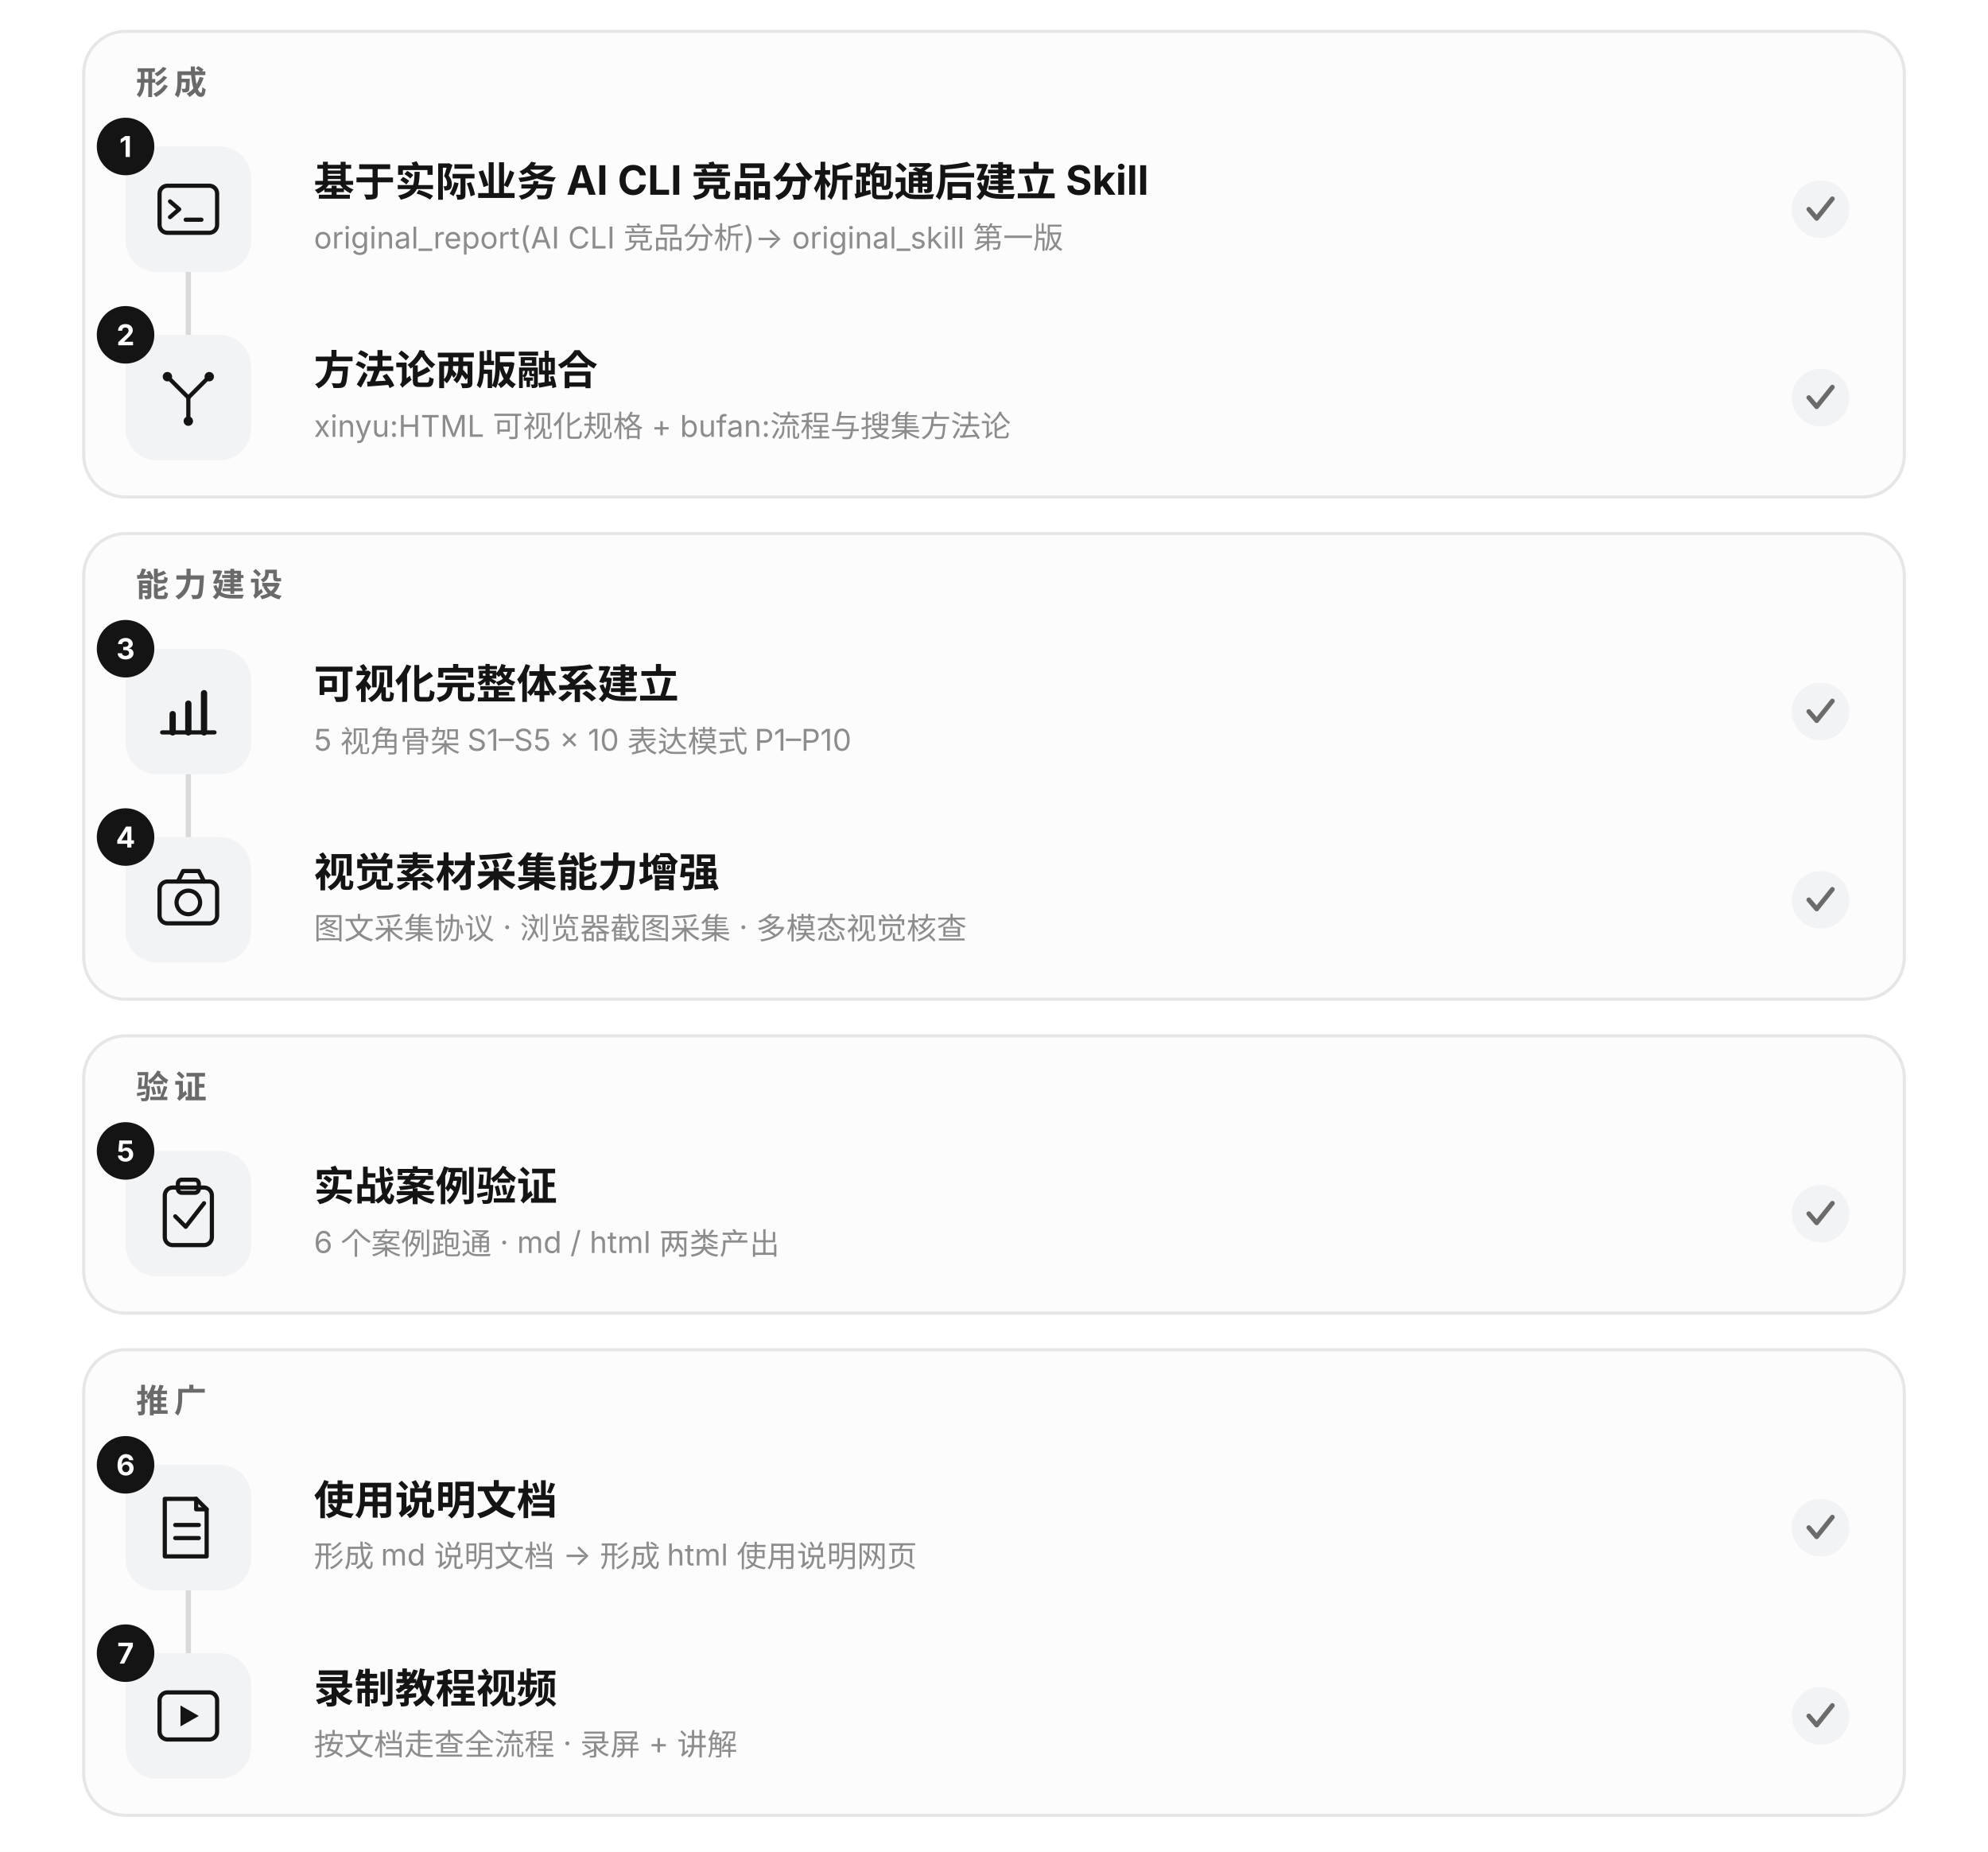
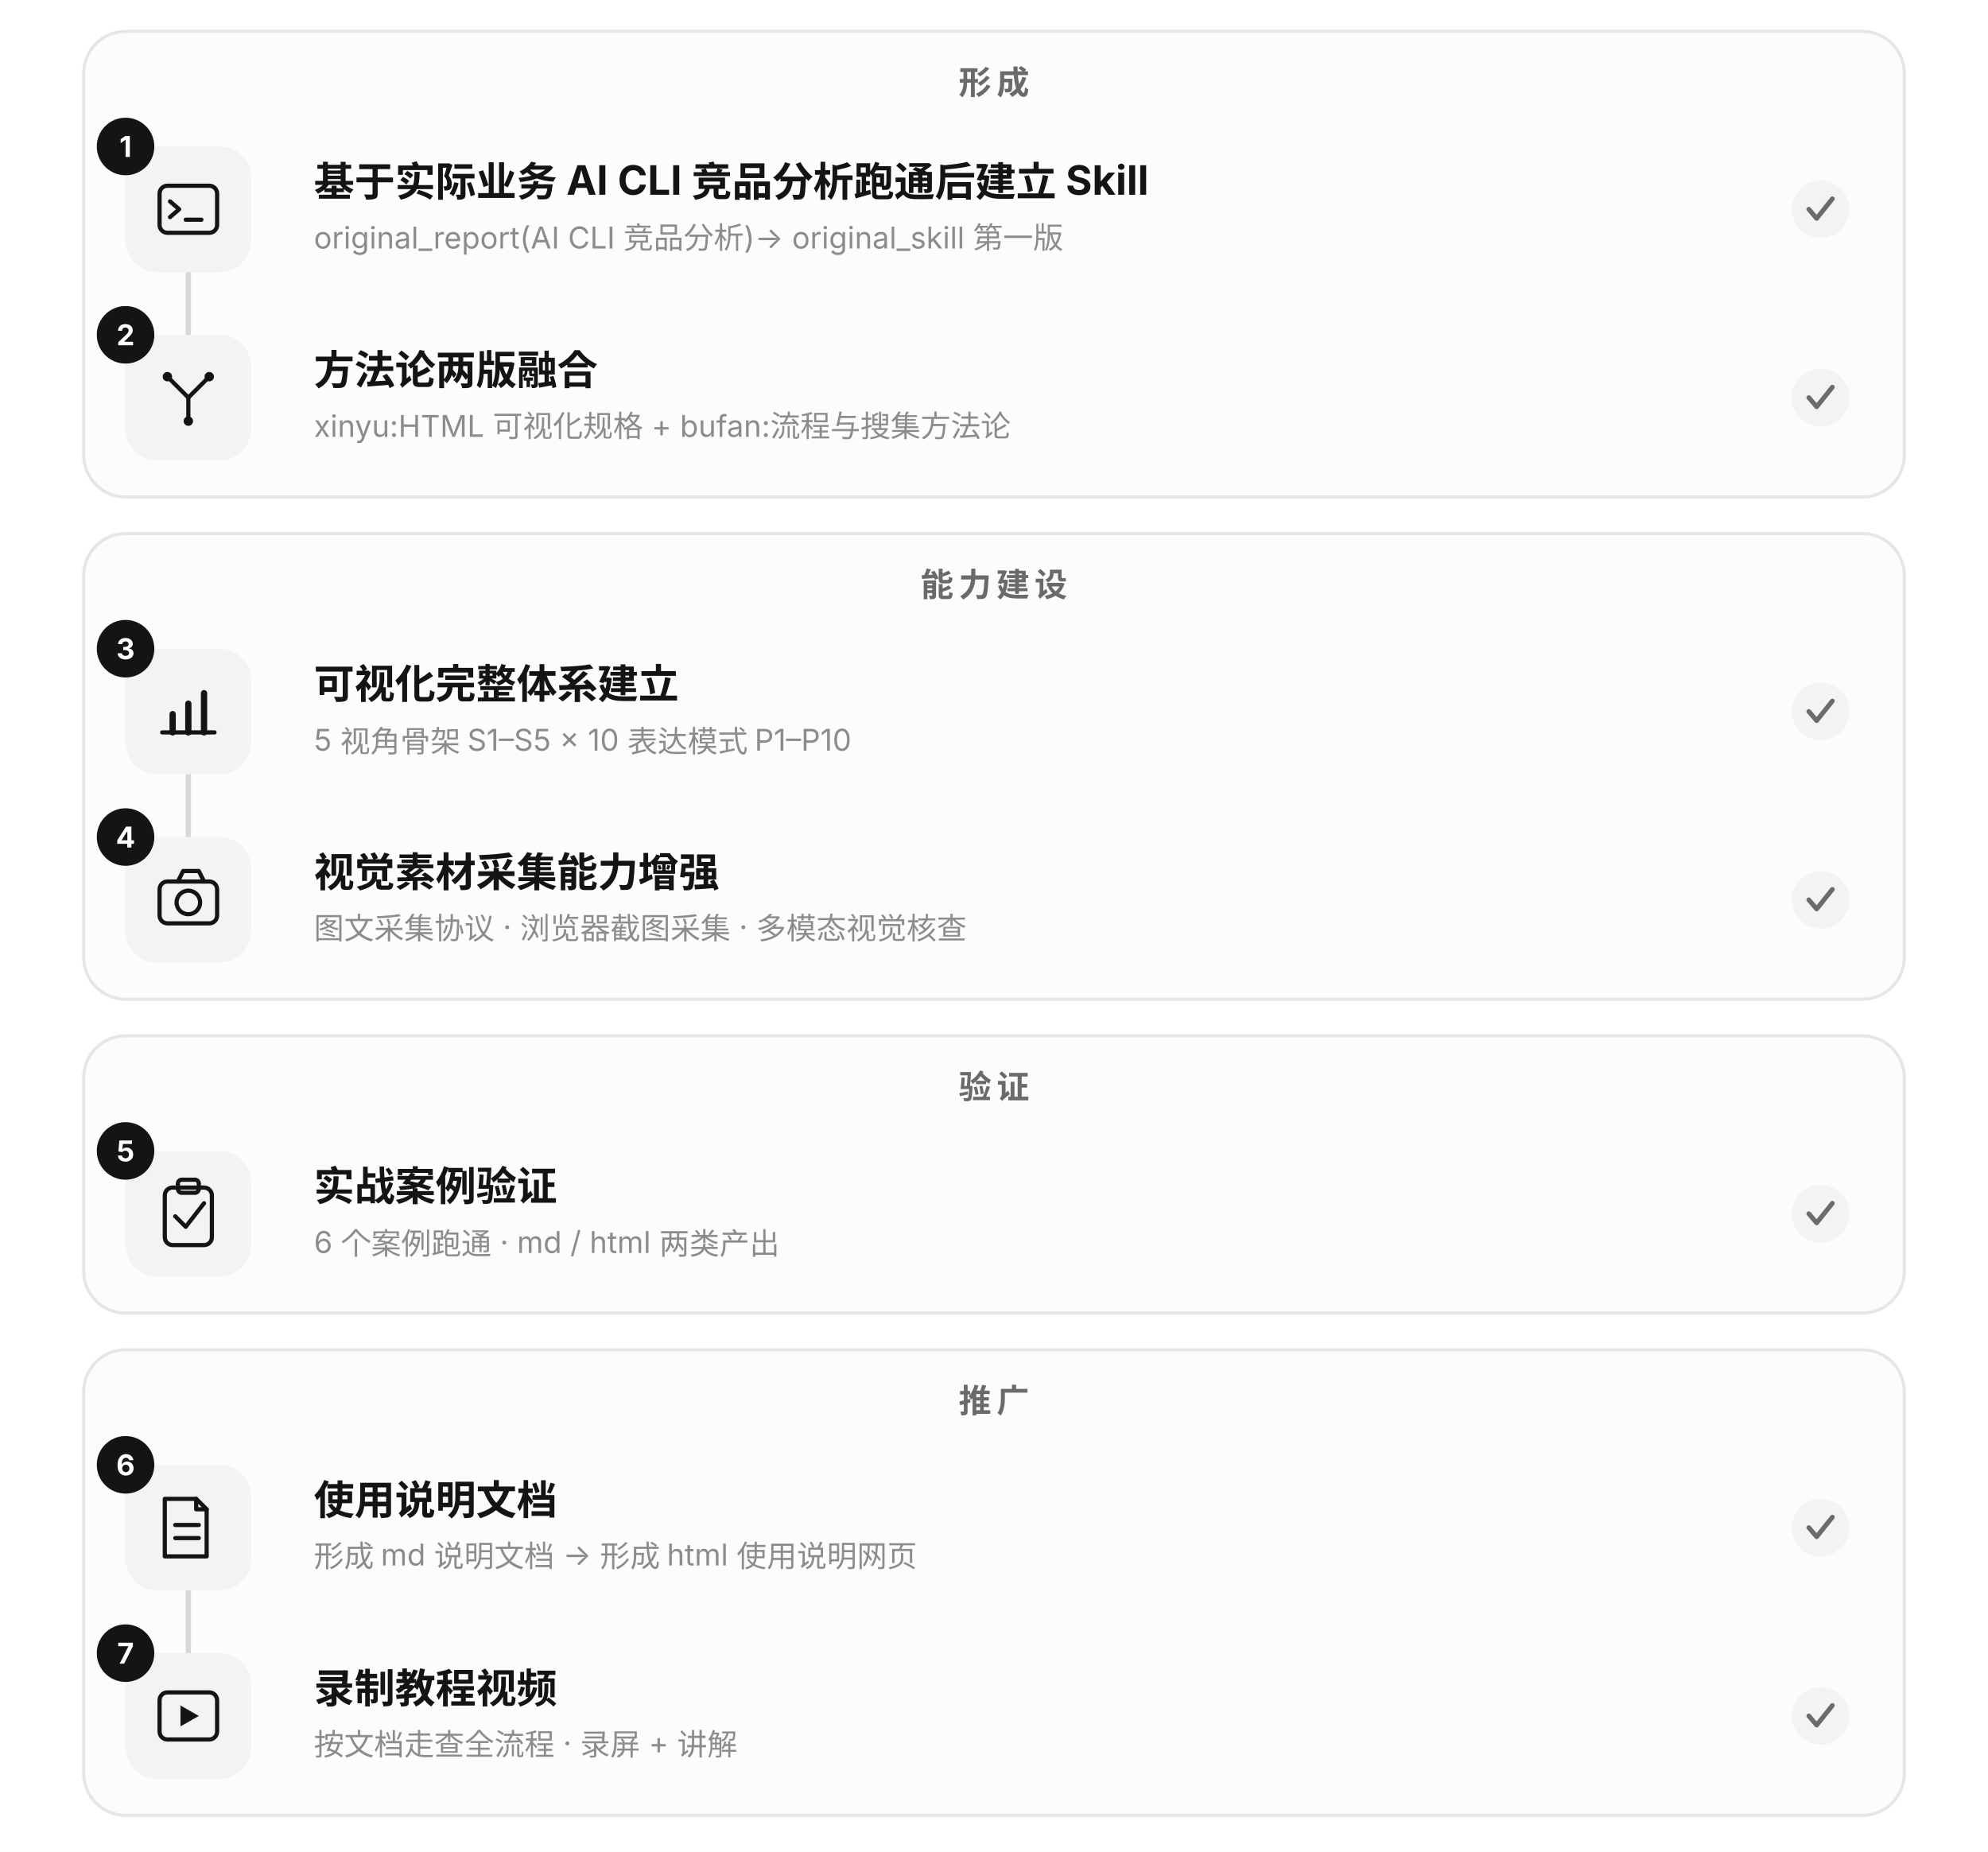
<svg xmlns="http://www.w3.org/2000/svg" width="760" height="708" viewBox="0 0 760 708" font-family="'Inter','Segoe UI','PingFang SC','Microsoft YaHei',sans-serif">
  <rect width="760" height="708" fill="#FFFFFF" />
  <g fill="#FCFCFD" stroke="#E6E6E6" stroke-width="1.2">
    <rect x="32" y="12" width="696" height="178" rx="16" />
    <rect x="32" y="204" width="696" height="178" rx="16" />
    <rect x="32" y="396" width="696" height="106" rx="16" />
    <rect x="32" y="516" width="696" height="178" rx="16" />
  </g>
-   <g fill="#6A6A6A" font-size="12.5" font-weight="700" letter-spacing="2">
-     <text x="52" y="36">形成</text>
-     <text x="52" y="228">能力建设</text>
-     <text x="52" y="420">验证</text>
-     <text x="52" y="540">推广</text>
+   <g fill="#6A6A6A" font-size="12.5" font-weight="700" letter-spacing="2" text-anchor="middle">
+     <text x="380" y="36">形成</text>
+     <text x="380" y="228">能力建设</text>
+     <text x="380" y="420">验证</text>
+     <text x="380" y="540">推广</text>
  </g>
  <g stroke="#D9D9D9" stroke-width="2" stroke-linecap="round">
    <line x1="72" y1="104" x2="72" y2="128" />
    <line x1="72" y1="296" x2="72" y2="320" />
    <line x1="72" y1="608" x2="72" y2="632" />
  </g>
  <rect x="48" y="56" width="48" height="48" rx="12" fill="#F2F3F5" />
  <g transform="translate(72,80)" stroke="#141414" stroke-width="1.6" fill="none" stroke-linecap="round" stroke-linejoin="round">
    <rect x="-11" y="-9" width="22" height="18" rx="3" />
    <polyline points="-7,-3 -3.5,0 -7,3" />
    <line x1="-1" y1="4" x2="5" y2="4" />
  </g>
  <circle cx="48" cy="56" r="11" fill="#141414" />
  <text x="48" y="60" fill="#FFFFFF" font-size="11" font-weight="700" text-anchor="middle">1</text>
  <text x="120" y="75" fill="#141414" font-size="15.5" font-weight="700">基于实际业务 AI CLI 竞品分析跑通后建立 Skill</text>
  <text x="120" y="95" fill="#8C8C8C" font-size="11.5">original_report(AI CLI 竞品分析)→ original_skill 第一版</text>
  <g transform="translate(696,80)">
    <circle r="11" fill="#F2F3F5" />
    <polyline points="-4.5,0 -1.5,3.5 4.5,-4" fill="none" stroke="#6B6B6B" stroke-width="1.8" stroke-linecap="round" stroke-linejoin="round" />
  </g>
  <rect x="48" y="128" width="48" height="48" rx="12" fill="#F2F3F5" />
  <g transform="translate(72,152)" stroke="#141414" stroke-width="1.6" fill="none" stroke-linecap="round" stroke-linejoin="round">
    <line x1="-8" y1="-8" x2="0" y2="0" />
    <line x1="8" y1="-8" x2="0" y2="0" />
    <line x1="0" y1="0" x2="0" y2="9" />
    <circle cx="-8" cy="-8" r="1.8" fill="#141414" stroke="none" />
    <circle cx="8" cy="-8" r="1.8" fill="#141414" stroke="none" />
    <circle cx="0" cy="9" r="1.8" fill="#141414" stroke="none" />
  </g>
  <circle cx="48" cy="128" r="11" fill="#141414" />
  <text x="48" y="132" fill="#FFFFFF" font-size="11" font-weight="700" text-anchor="middle">2</text>
  <text x="120" y="147" fill="#141414" font-size="15.5" font-weight="700">方法论两版融合</text>
  <text x="120" y="167" fill="#8C8C8C" font-size="11.5">xinyu:HTML 可视化规格 + bufan:流程与搜集方法论</text>
  <g transform="translate(696,152)">
    <circle r="11" fill="#F2F3F5" />
    <polyline points="-4.5,0 -1.5,3.5 4.5,-4" fill="none" stroke="#6B6B6B" stroke-width="1.8" stroke-linecap="round" stroke-linejoin="round" />
  </g>
  <rect x="48" y="248" width="48" height="48" rx="12" fill="#F2F3F5" />
  <g transform="translate(72,272)" stroke="#141414" stroke-width="1.6" fill="none" stroke-linecap="round" stroke-linejoin="round">
    <line x1="-10" y1="8" x2="10" y2="8" />
    <line x1="-6" y1="8" x2="-6" y2="1" stroke-width="2.4" />
    <line x1="0" y1="8" x2="0" y2="-3" stroke-width="2.4" />
    <line x1="6" y1="8" x2="6" y2="-7" stroke-width="2.4" />
  </g>
  <circle cx="48" cy="248" r="11" fill="#141414" />
  <text x="48" y="252" fill="#FFFFFF" font-size="11" font-weight="700" text-anchor="middle">3</text>
  <text x="120" y="267" fill="#141414" font-size="15.5" font-weight="700">可视化完整体系建立</text>
  <text x="120" y="287" fill="#8C8C8C" font-size="11.5">5 视角骨架 S1–S5 × 10 表达模式 P1–P10</text>
  <g transform="translate(696,272)">
    <circle r="11" fill="#F2F3F5" />
    <polyline points="-4.5,0 -1.5,3.5 4.5,-4" fill="none" stroke="#6B6B6B" stroke-width="1.8" stroke-linecap="round" stroke-linejoin="round" />
  </g>
  <rect x="48" y="320" width="48" height="48" rx="12" fill="#F2F3F5" />
  <g transform="translate(72,344)" stroke="#141414" stroke-width="1.6" fill="none" stroke-linecap="round" stroke-linejoin="round">
    <polyline points="-4,-7 -2,-11 4,-11 6,-7" />
    <rect x="-11" y="-7" width="22" height="16" rx="3" />
    <circle cx="0" cy="1" r="4.5" />
  </g>
  <circle cx="48" cy="320" r="11" fill="#141414" />
  <text x="48" y="324" fill="#FFFFFF" font-size="11" font-weight="700" text-anchor="middle">4</text>
  <text x="120" y="339" fill="#141414" font-size="15.5" font-weight="700">视觉素材采集能力增强</text>
  <text x="120" y="359" fill="#8C8C8C" font-size="11.5">图文采集协议 · 浏览器截图采集 · 多模态视觉核查</text>
  <g transform="translate(696,344)">
    <circle r="11" fill="#F2F3F5" />
    <polyline points="-4.5,0 -1.5,3.5 4.5,-4" fill="none" stroke="#6B6B6B" stroke-width="1.8" stroke-linecap="round" stroke-linejoin="round" />
  </g>
  <rect x="48" y="440" width="48" height="48" rx="12" fill="#F2F3F5" />
  <g transform="translate(72,464)" stroke="#141414" stroke-width="1.6" fill="none" stroke-linecap="round" stroke-linejoin="round">
    <rect x="-9" y="-10" width="18" height="22" rx="3" />
    <rect x="-4" y="-13" width="8" height="5" rx="1.5" />
    <polyline points="-5,1 -1,5 6,-4" />
  </g>
  <circle cx="48" cy="440" r="11" fill="#141414" />
  <text x="48" y="444" fill="#FFFFFF" font-size="11" font-weight="700" text-anchor="middle">5</text>
  <text x="120" y="459" fill="#141414" font-size="15.5" font-weight="700">实战案例验证</text>
  <text x="120" y="479" fill="#8C8C8C" font-size="11.5">6 个案例跑通 · md / html 两类产出</text>
  <g transform="translate(696,464)">
    <circle r="11" fill="#F2F3F5" />
    <polyline points="-4.5,0 -1.5,3.5 4.5,-4" fill="none" stroke="#6B6B6B" stroke-width="1.8" stroke-linecap="round" stroke-linejoin="round" />
  </g>
  <rect x="48" y="560" width="48" height="48" rx="12" fill="#F2F3F5" />
  <g transform="translate(72,584)" stroke="#141414" stroke-width="1.6" fill="none" stroke-linecap="round" stroke-linejoin="round">
    <path d="M-9,-11 L3,-11 L7,-7 L7,11 L-9,11 Z" />
    <polyline points="3,-11 3,-7 7,-7" />
    <line x1="-5" y1="-1" x2="4" y2="-1" />
    <line x1="-5" y1="4" x2="4" y2="4" />
  </g>
  <circle cx="48" cy="560" r="11" fill="#141414" />
  <text x="48" y="564" fill="#FFFFFF" font-size="11" font-weight="700" text-anchor="middle">6</text>
  <text x="120" y="579" fill="#141414" font-size="15.5" font-weight="700">使用说明文档</text>
  <text x="120" y="599" fill="#8C8C8C" font-size="11.5">形成 md 说明文档 → 形成 html 使用说明网页</text>
  <g transform="translate(696,584)">
    <circle r="11" fill="#F2F3F5" />
    <polyline points="-4.5,0 -1.5,3.5 4.5,-4" fill="none" stroke="#6B6B6B" stroke-width="1.8" stroke-linecap="round" stroke-linejoin="round" />
  </g>
  <rect x="48" y="632" width="48" height="48" rx="12" fill="#F2F3F5" />
  <g transform="translate(72,656)" stroke="#141414" stroke-width="1.6" fill="none" stroke-linecap="round" stroke-linejoin="round">
    <rect x="-11" y="-9" width="22" height="18" rx="3" />
    <polygon points="-3,-4 -3,4 4,0" fill="#141414" stroke="none" />
  </g>
  <circle cx="48" cy="632" r="11" fill="#141414" />
  <text x="48" y="636" fill="#FFFFFF" font-size="11" font-weight="700" text-anchor="middle">7</text>
  <text x="120" y="651" fill="#141414" font-size="15.5" font-weight="700">录制教程视频</text>
  <text x="120" y="671" fill="#8C8C8C" font-size="11.5">按文档走查全流程 · 录屏 + 讲解</text>
  <g transform="translate(696,656)">
    <circle r="11" fill="#F2F3F5" />
    <polyline points="-4.5,0 -1.5,3.5 4.5,-4" fill="none" stroke="#6B6B6B" stroke-width="1.8" stroke-linecap="round" stroke-linejoin="round" />
  </g>
</svg>
